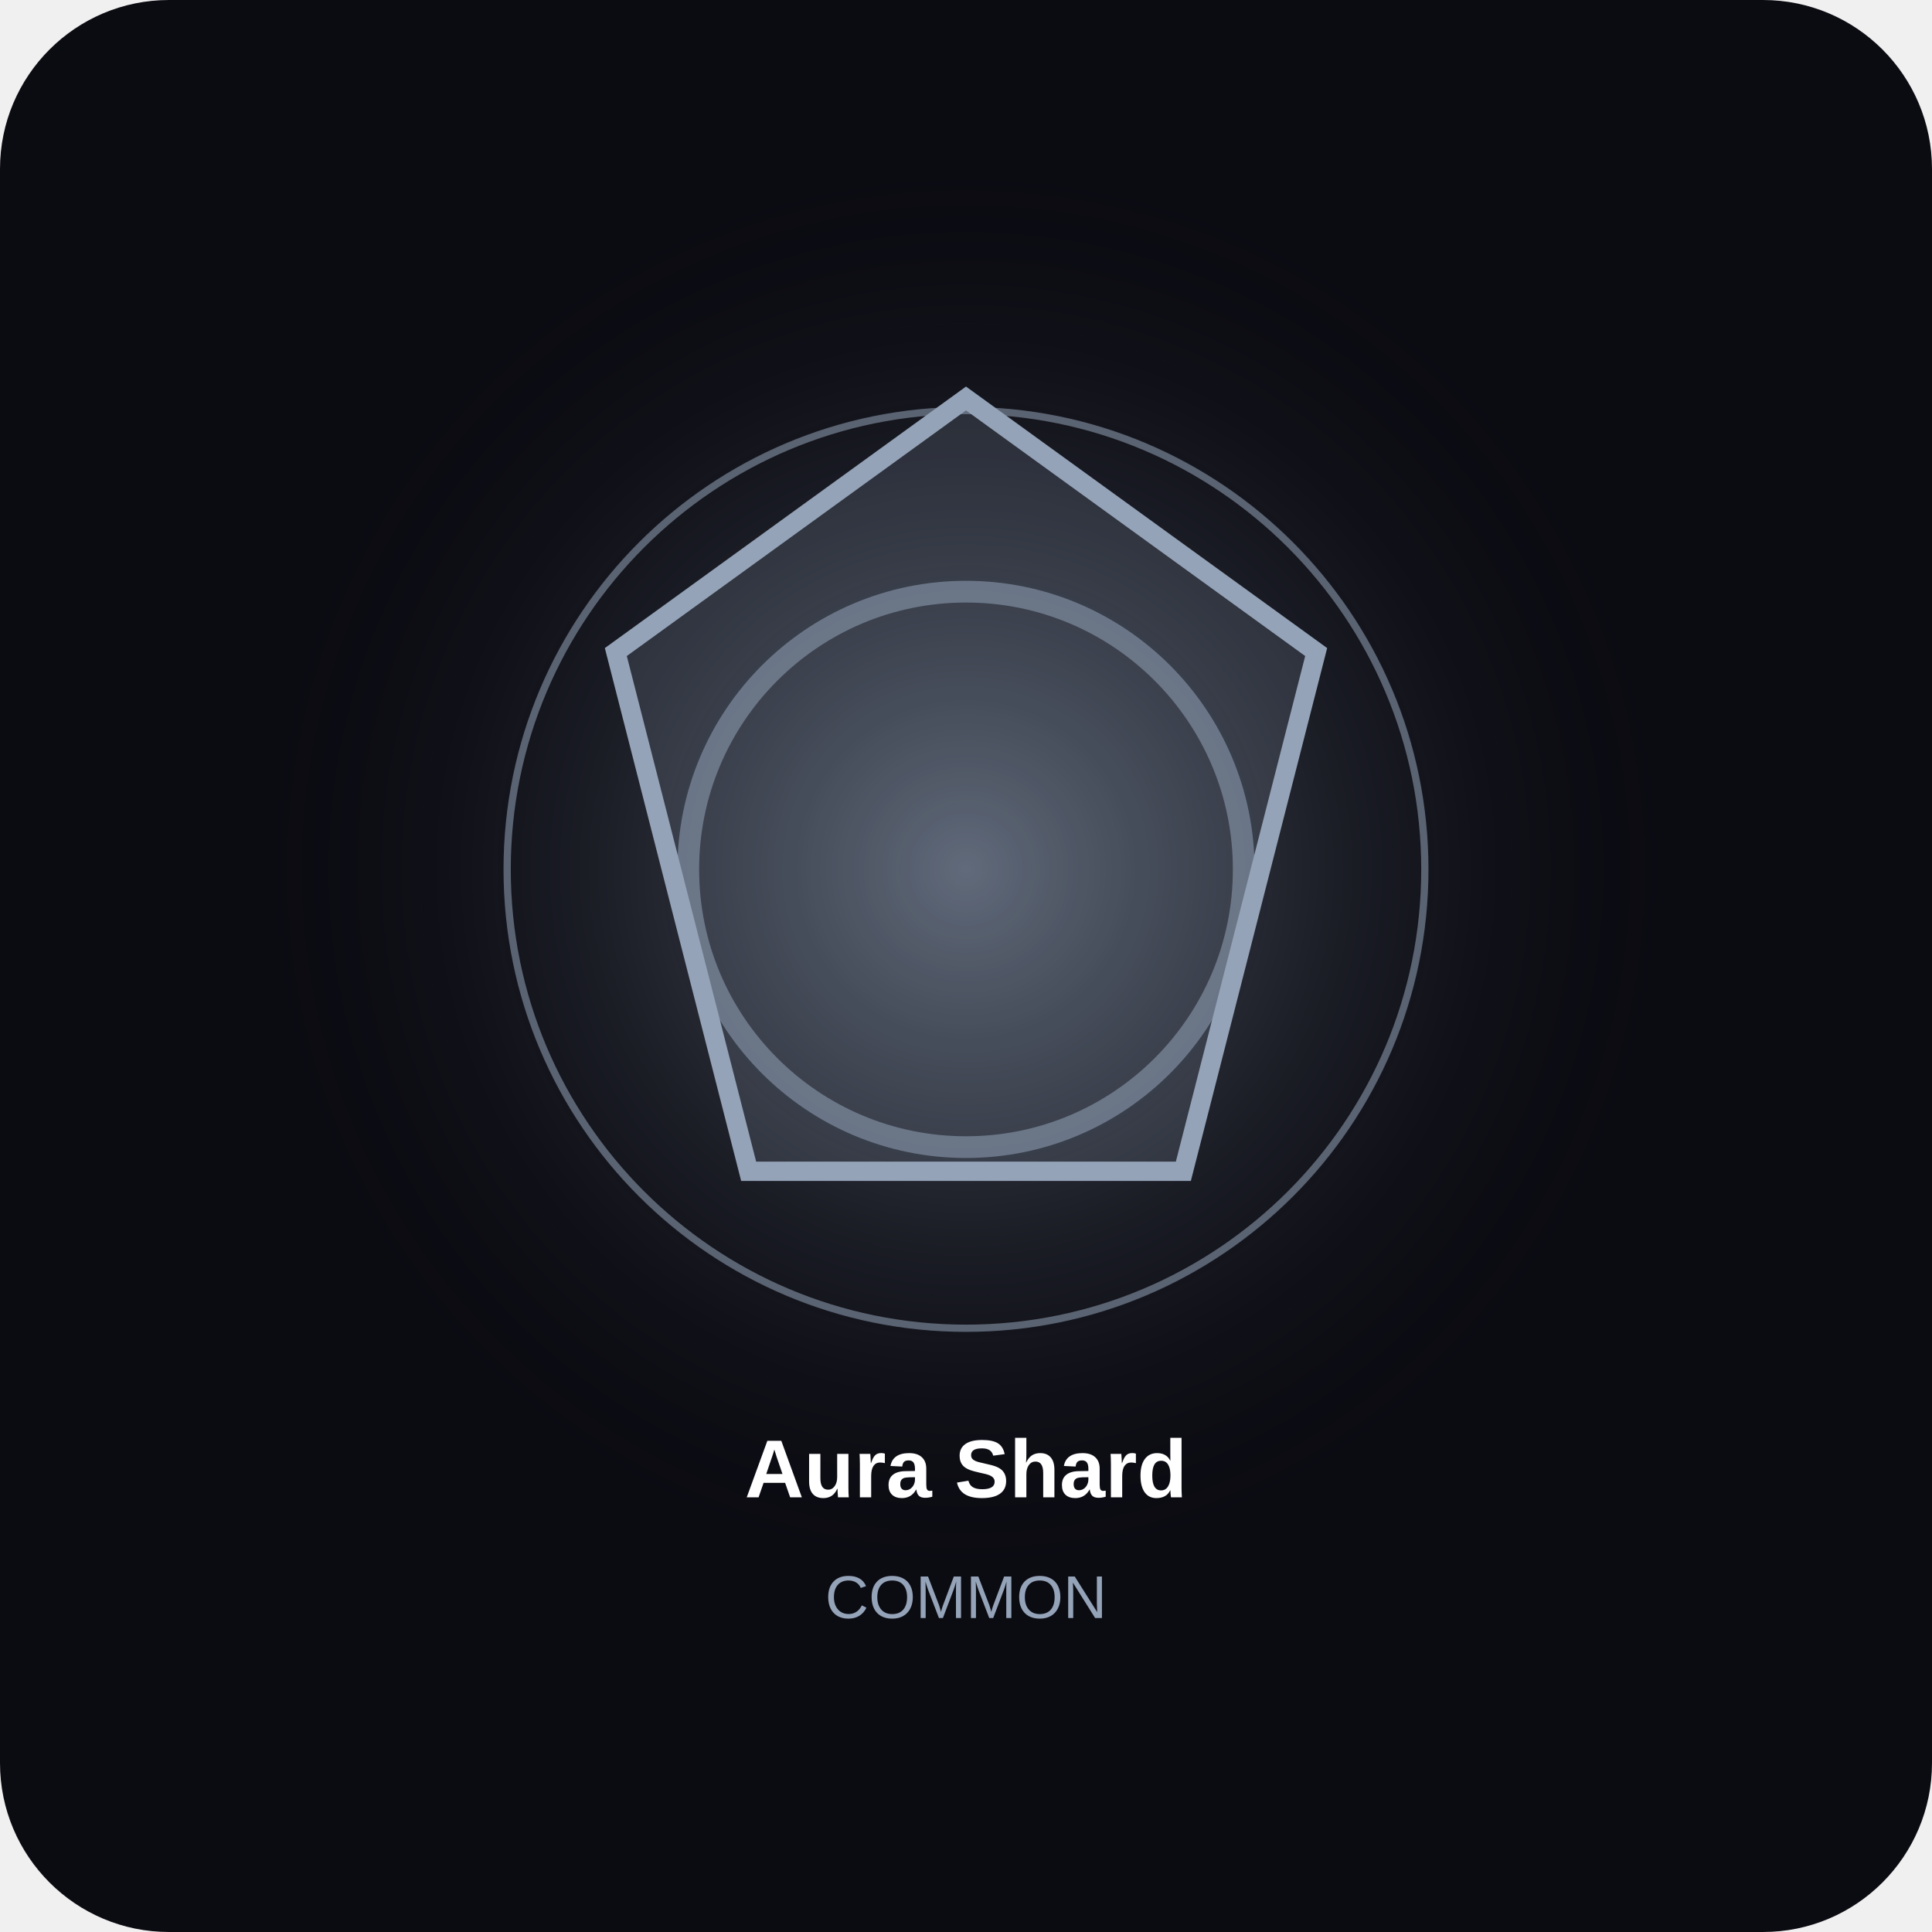
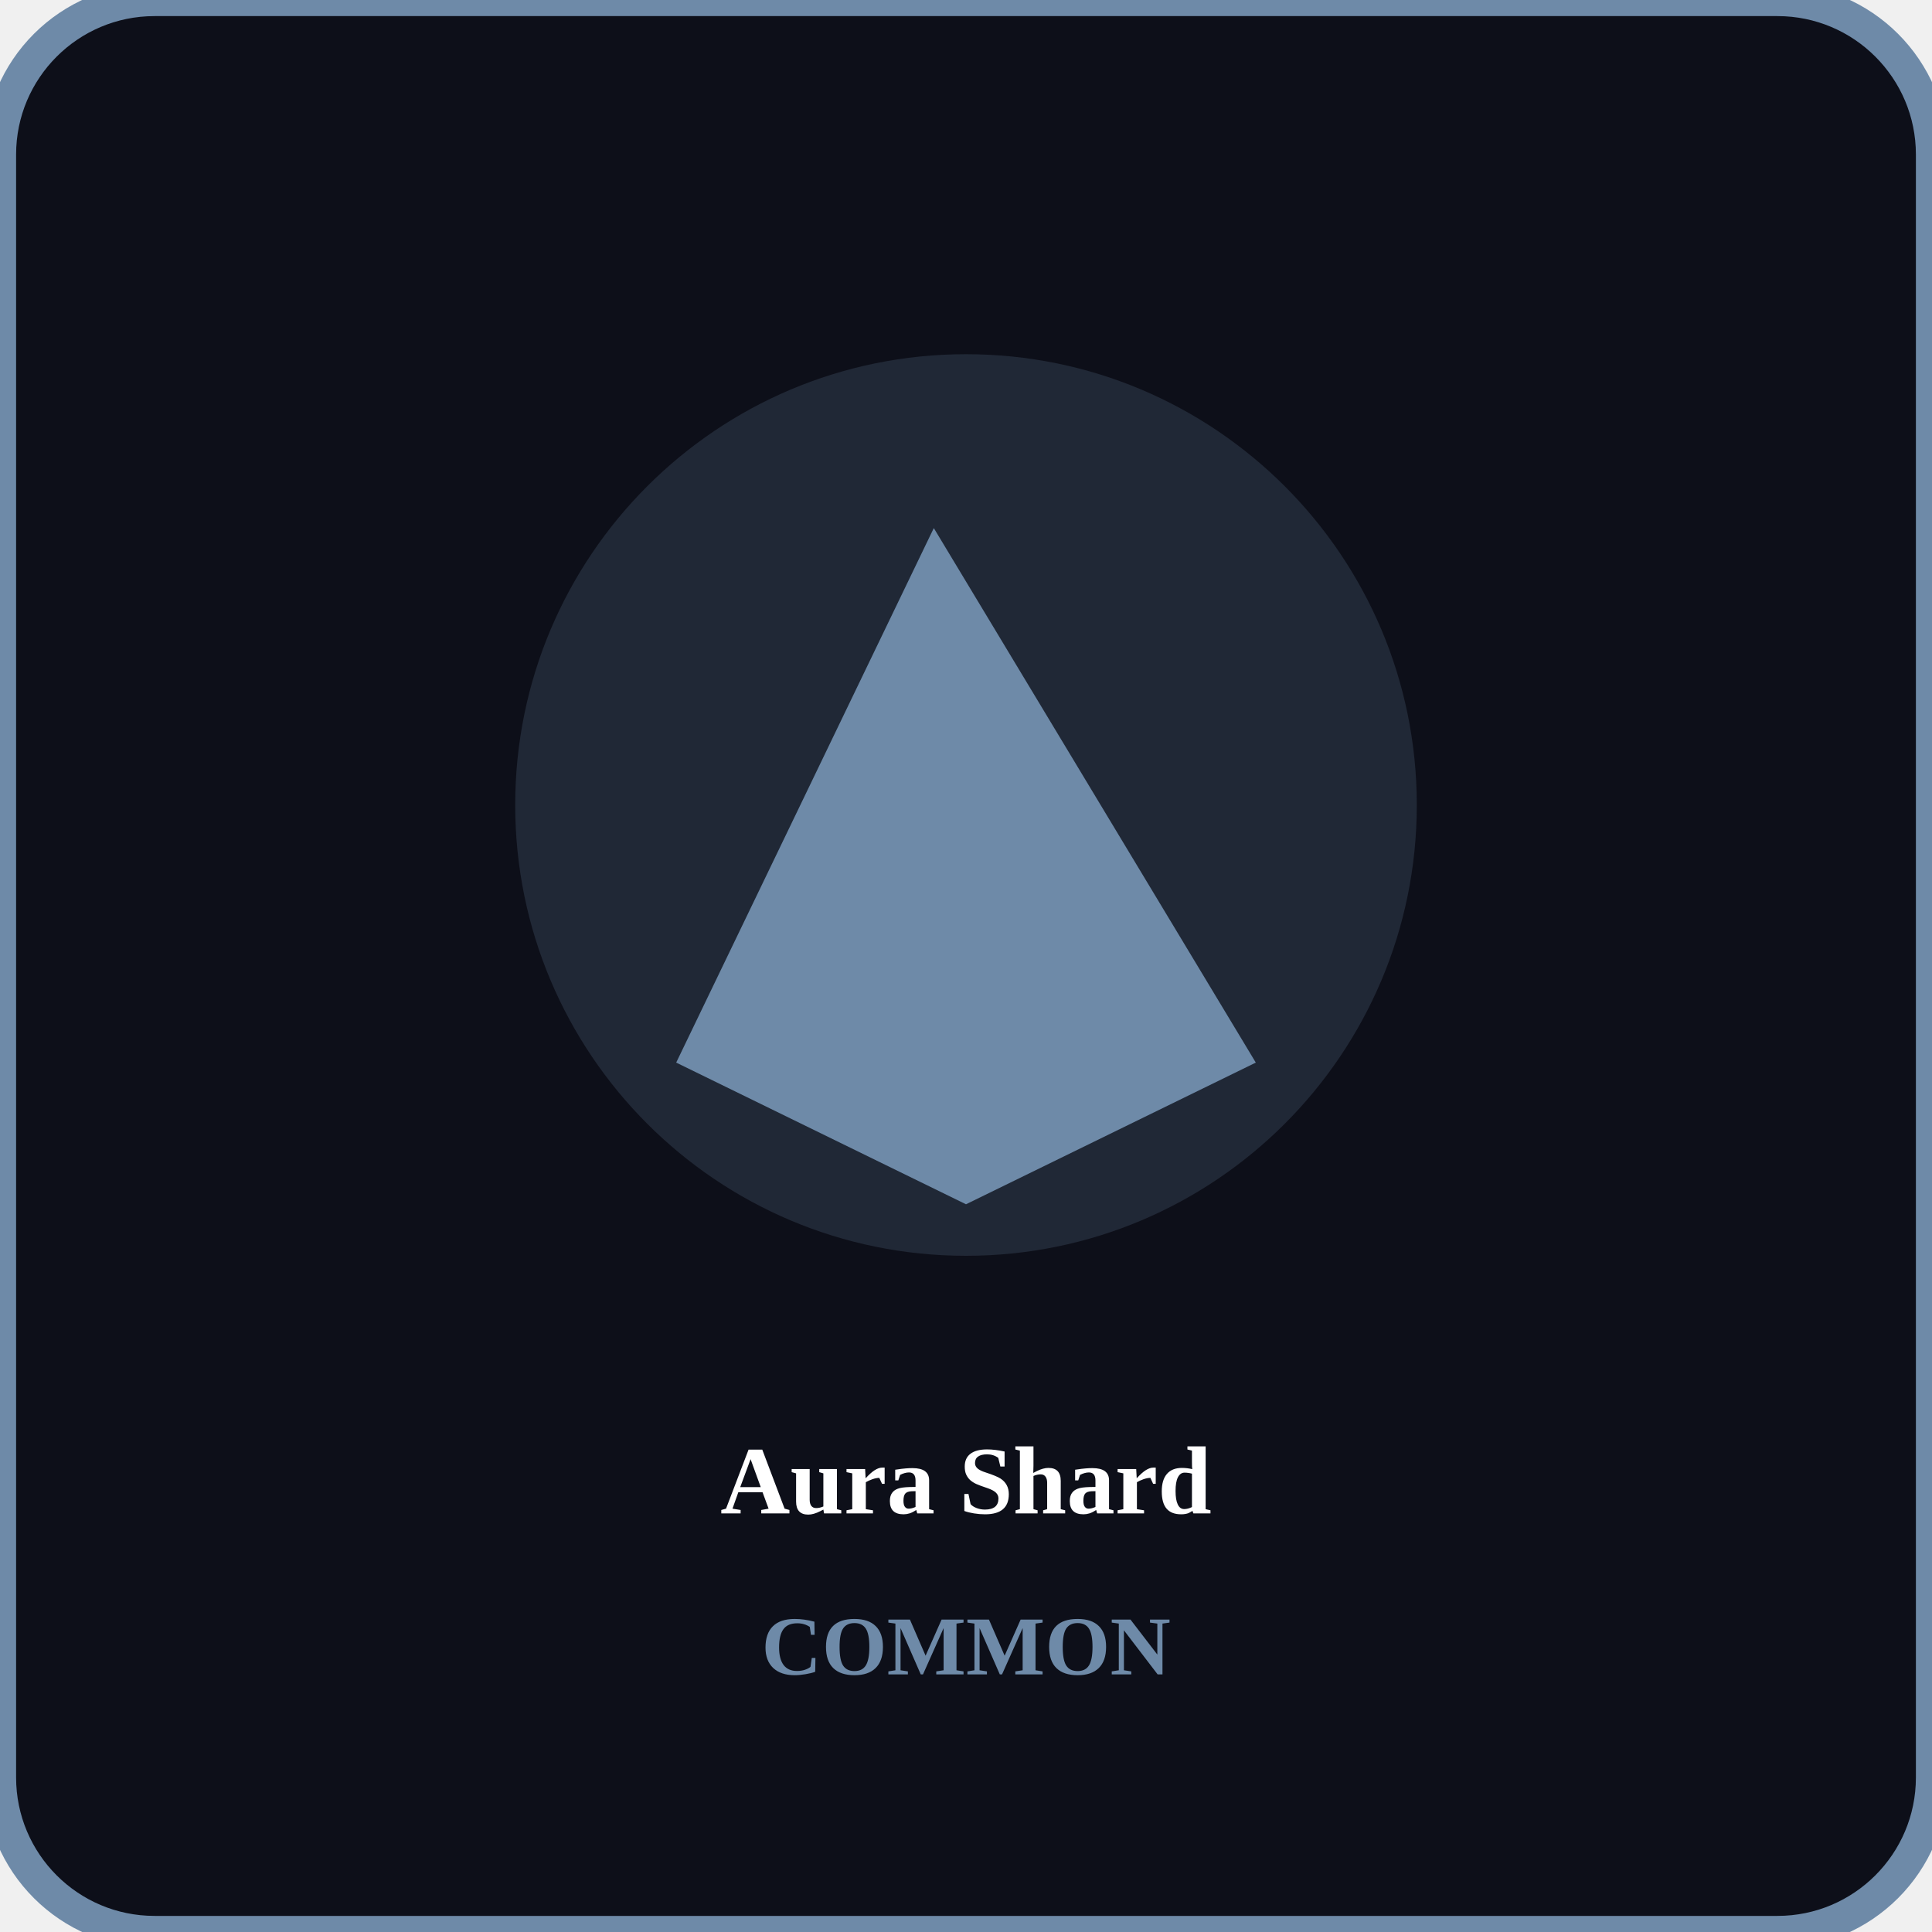
- <svg xmlns="http://www.w3.org/2000/svg" viewBox="0 0 800 800">
-   <defs>
-     <radialGradient id="g">
-       <stop stop-color="#94a3b8" stop-opacity=".55" />
-       <stop offset="1" stop-color="#06060b" stop-opacity="0" />
-     </radialGradient>
-   </defs>
-   <rect width="800" height="800" rx="70" fill="#0b0b12" />
-   <circle cx="400" cy="360" r="300" fill="url(#g)" />
-   <g fill="none" stroke="#94a3b8" opacity=".55">
-     <circle cx="400" cy="360" r="190" stroke-width="3" />
-     <circle cx="400" cy="360" r="115" stroke-width="9" />
-   </g>
-   <path d="M400 165L545 270L490 485L310 485L255 270Z" fill="#94a3b8" fill-opacity=".18" stroke="#94a3b8" stroke-width="8" />
-   <text x="400" y="620" text-anchor="middle" font-family="Arial" font-weight="800" font-size="34" fill="white">Aura Shard</text>
-   <text x="400" y="670" text-anchor="middle" font-family="Arial" font-size="25" fill="#94a3b8">COMMON</text>
+ <svg xmlns="http://www.w3.org/2000/svg" viewBox="0 0 300 300">
+   <rect width="300" height="300" rx="24" fill="#0d0f19" stroke="#6e8aa8" stroke-width="5" />
+   <circle cx="150" cy="125" r="70" fill="#6e8aa8" opacity=".2" />
+   <path d="M105 165L145 82L195 165L150 187Z" fill="#6e8aa8" />
+   <text x="150" y="235" text-anchor="middle" fill="white" font-size="15" font-weight="800">Aura Shard</text>
+   <text x="150" y="260" text-anchor="middle" fill="#6e8aa8" font-size="13" font-weight="800">COMMON</text>
</svg>
